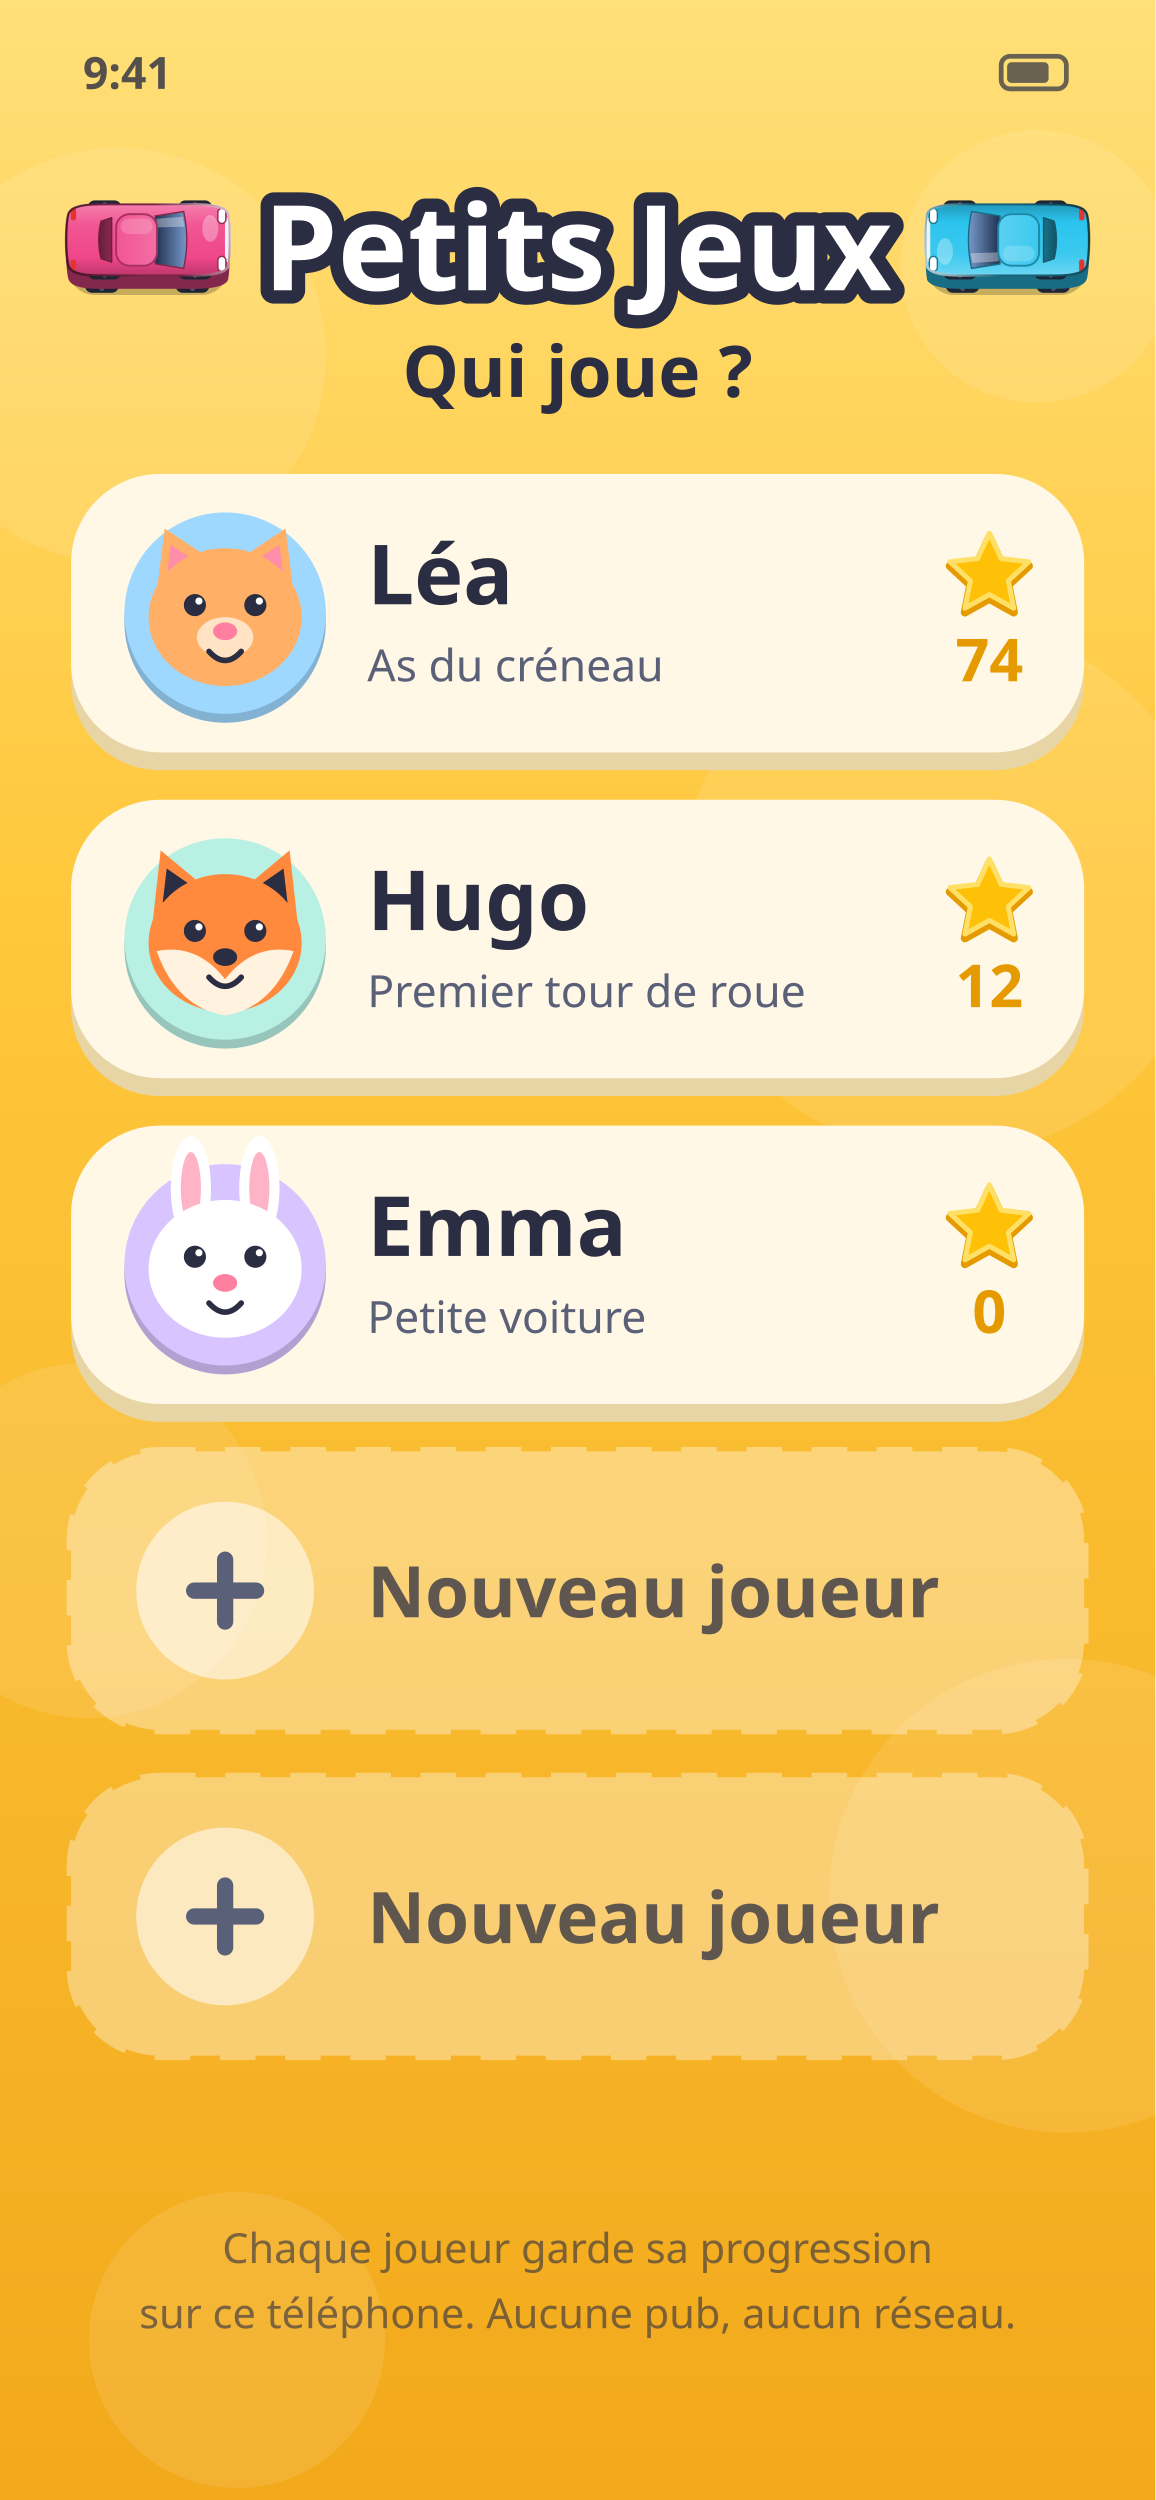
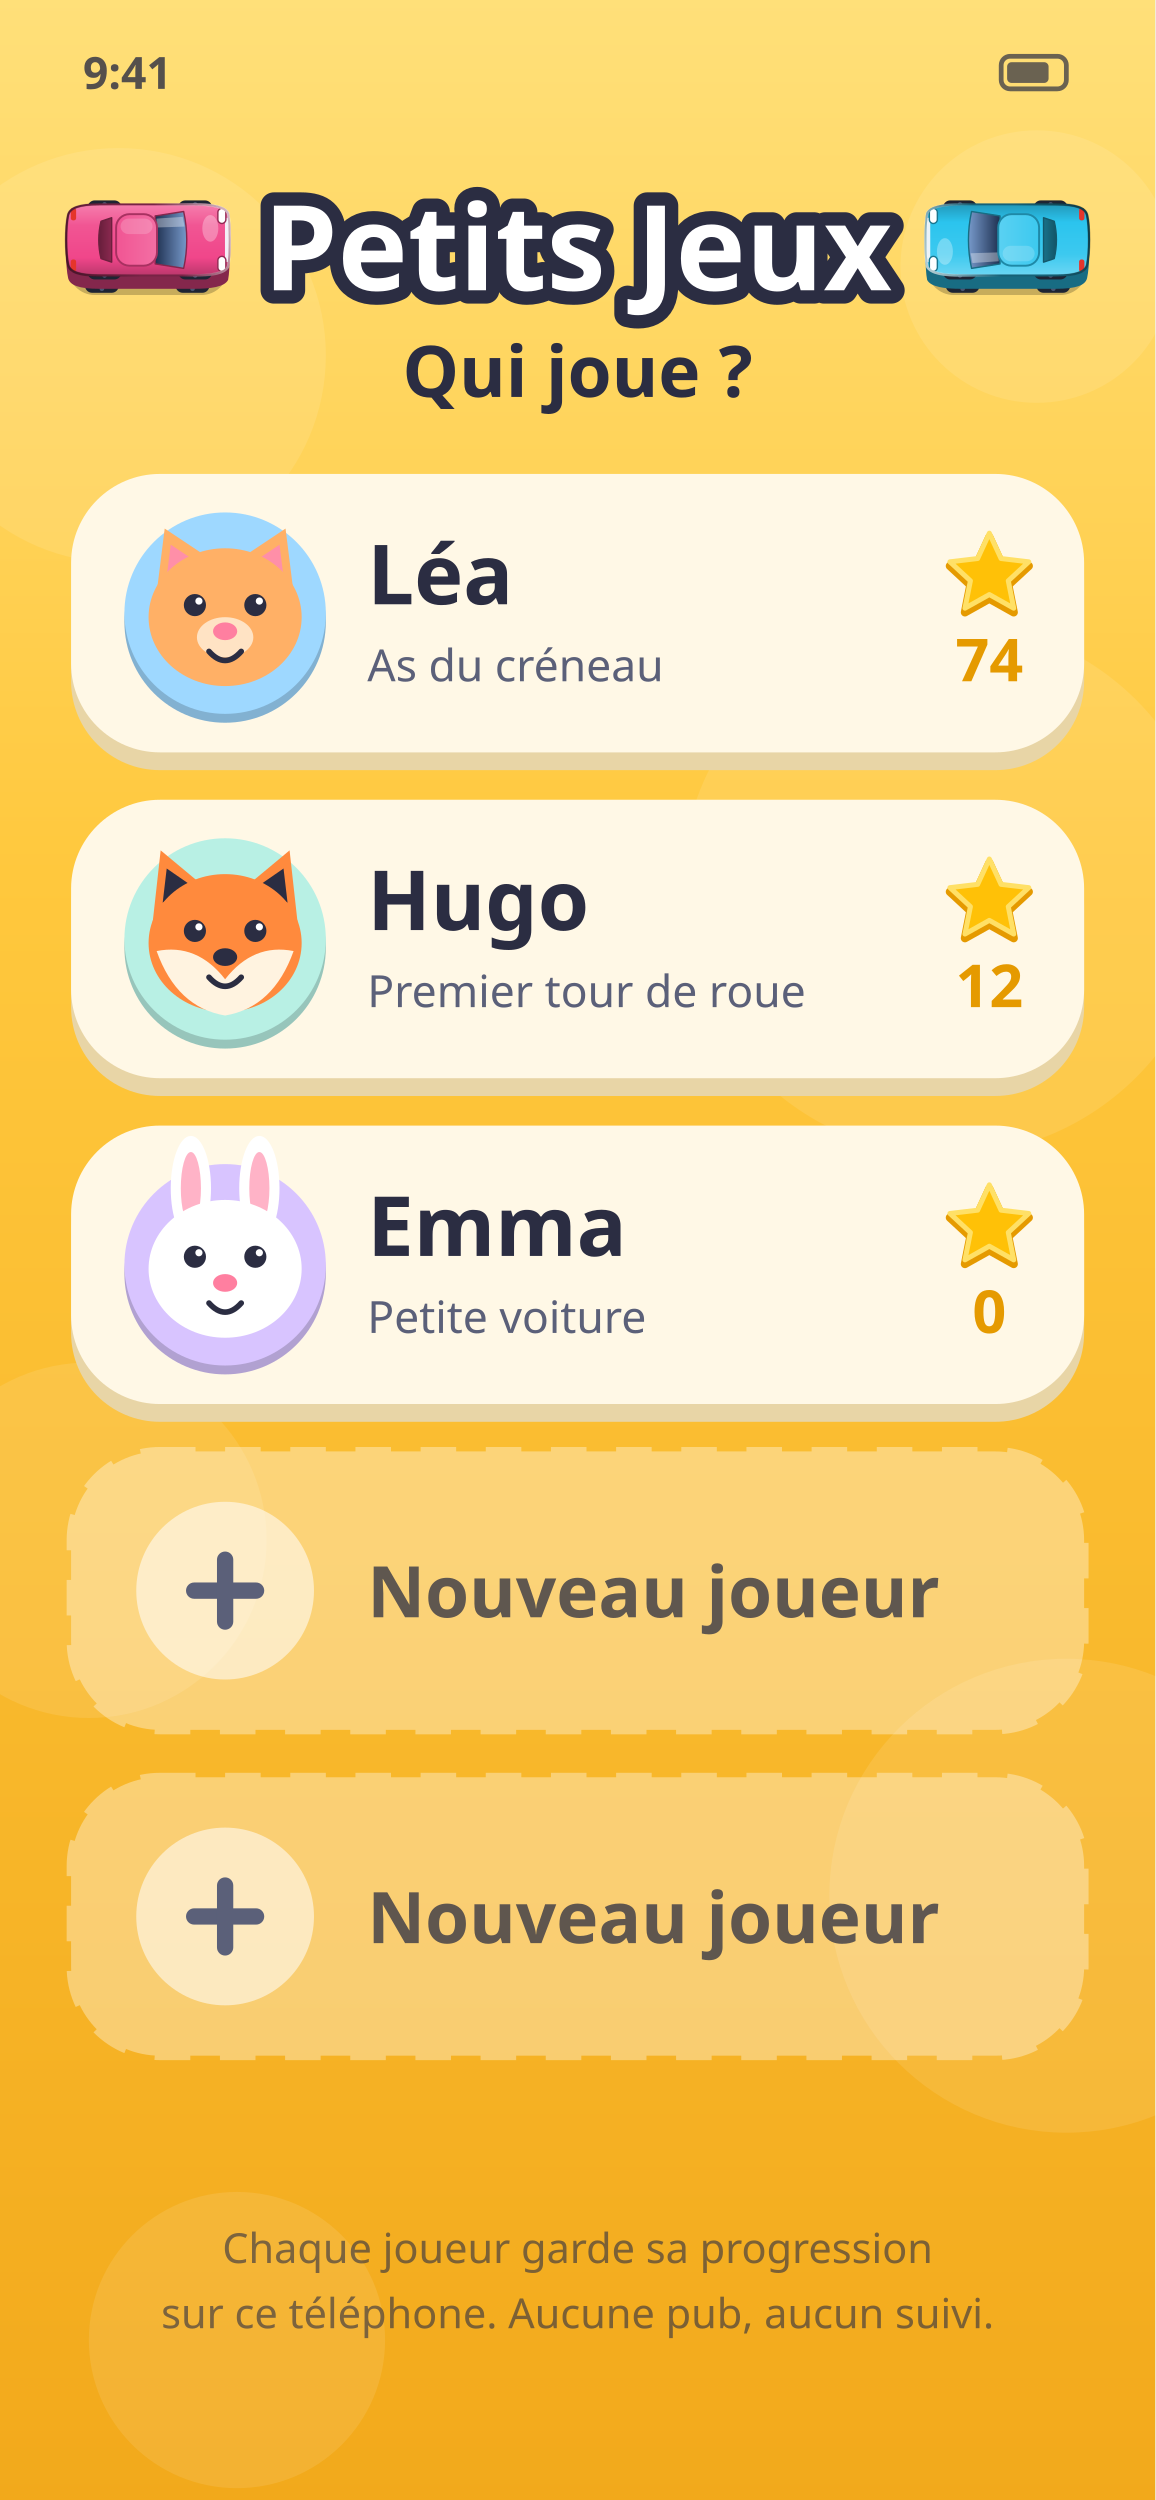
<svg xmlns="http://www.w3.org/2000/svg" viewBox="0 0 390 844" width="390" height="844">
  <style>@font-face{font-family:'Fredoka';src:url('../../android/app/src/main/res/font/fredoka.ttf');font-weight:300 700}</style>
  <defs>
    <linearGradient id="bg" x1="0" y1="0" x2="0" y2="1">
      <stop offset="0" stop-color="#FFE07A" />
      <stop offset="0.35" stop-color="#FFC83D" />
      <stop offset="1" stop-color="#F2A91B" />
    </linearGradient>
  </defs>
  <rect width="390" height="844" fill="url(#bg)" />
  <circle cx="40" cy="120" r="70" fill="#fff" opacity="0.1" />
  <circle cx="350" cy="90" r="46" fill="#fff" opacity="0.1" />
  <circle cx="320" cy="300" r="90" fill="#fff" opacity="0.1" />
  <circle cx="30" cy="520" r="60" fill="#fff" opacity="0.1" />
  <circle cx="360" cy="640" r="80" fill="#fff" opacity="0.1" />
  <circle cx="80" cy="790" r="50" fill="#fff" opacity="0.1" />
  <text x="195" y="98" font-family="Fredoka, sans-serif" font-size="40" font-weight="700" fill="#fff" text-anchor="middle" opacity="1" letter-spacing="0" stroke="#2B2D42" stroke-width="9" stroke-linejoin="round" paint-order="stroke">Petits Jeux</text>
  <text x="195" y="134" font-family="Fredoka, sans-serif" font-size="24" font-weight="600" fill="#2B2D42" text-anchor="middle" opacity="1" letter-spacing="0">Qui joue ?</text>
  <g transform="translate(50 87.6) rotate(90)">
    <rect x="-12" y="-27" width="24" height="54" rx="9" fill="#000" opacity="0.22" />
  </g>
  <g transform="translate(50 81)">
    <g transform="translate(0 4.5)">
      <g transform="rotate(90)">
        <g>
          <rect x="-13.35" y="-20.7" width="5.1" height="11.4" rx="2.4" fill="#1E2433" />
          <circle cx="-12" cy="-15" r="0.78" fill="#4A5470" />
          <rect x="8.25" y="-20.7" width="5.1" height="11.4" rx="2.4" fill="#1E2433" />
          <circle cx="12" cy="-15" r="0.78" fill="#4A5470" />
          <rect x="-13.35" y="9.9" width="5.1" height="11.4" rx="2.4" fill="#1E2433" />
          <circle cx="-12" cy="15.6" r="0.78" fill="#4A5470" />
          <rect x="8.25" y="9.9" width="5.1" height="11.4" rx="2.4" fill="#1E2433" />
          <circle cx="12" cy="15.6" r="0.78" fill="#4A5470" />
          <path d="M -9,-27 C -5.4,-27.75 5.4,-27.75 9,-27 C 11.4,-25.8 12,-21 12,-15.6 L 12,16.5 C 12,23.4 10.8,26.4 8.4,27 C 4.5,27.9 -4.5,27.9 -8.4,27 C -10.8,26.4 -12,23.4 -12,16.5 L -12,-15.6 C -12,-21 -11.4,-25.8 -9,-27 Z" fill="#84274c" />
        </g>
      </g>
    </g>
    <g transform="rotate(90)">
      <defs>
        <linearGradient id="g59" gradientUnits="userSpaceOnUse" x1="-12" y1="0" x2="12" y2="0">
          <stop offset="0" stop-color="#f57ead" stop-opacity="1" />
          <stop offset="0.3" stop-color="#f15593" stop-opacity="1" />
          <stop offset="0.75" stop-color="#F0468A" stop-opacity="1" />
          <stop offset="1" stop-color="#bb376c" stop-opacity="1" />
        </linearGradient>
        <linearGradient id="g60" gradientUnits="userSpaceOnUse" x1="0" y1="-14.1" x2="0" y2="-2.4">
          <stop offset="0" stop-color="#7FA3D6" stop-opacity="1" />
          <stop offset="1" stop-color="#1E3050" stop-opacity="1" />
        </linearGradient>
        <linearGradient id="g61" gradientUnits="userSpaceOnUse" x1="0" y1="-3" x2="0" y2="10.8">
          <stop offset="0" stop-color="#f36fa4" stop-opacity="1" />
          <stop offset="1" stop-color="#f15593" stop-opacity="1" />
        </linearGradient>
        <linearGradient id="g62" gradientUnits="userSpaceOnUse" x1="0" y1="12.3" x2="0" y2="17.4">
          <stop offset="0" stop-color="#8b2950" stop-opacity="1" />
          <stop offset="1" stop-color="#601c37" stop-opacity="1" />
        </linearGradient>
        <linearGradient id="g63" gradientUnits="userSpaceOnUse" x1="-12" y1="-27" x2="9.6" y2="27">
          <stop offset="0" stop-color="#FFFFFF" stop-opacity="0.7" />
          <stop offset="0.4" stop-color="#FFFFFF" stop-opacity="0" />
          <stop offset="0.62" stop-color="#000000" stop-opacity="0" />
          <stop offset="1" stop-color="#000000" stop-opacity="0.4" />
        </linearGradient>
      </defs>
      <g>
        <rect x="-13.35" y="-21.6" width="5.1" height="11.4" rx="2.4" fill="#1E2433" />
        <circle cx="-12" cy="-15.9" r="0.78" fill="#4A5470" />
        <rect x="8.25" y="-21.6" width="5.1" height="11.4" rx="2.4" fill="#1E2433" />
        <circle cx="12" cy="-15.9" r="0.78" fill="#4A5470" />
        <rect x="-13.35" y="9" width="5.1" height="11.4" rx="2.4" fill="#1E2433" />
        <circle cx="-12" cy="14.7" r="0.78" fill="#4A5470" />
        <rect x="8.25" y="9" width="5.1" height="11.4" rx="2.4" fill="#1E2433" />
        <circle cx="12" cy="14.7" r="0.78" fill="#4A5470" />
        <path d="M -9,-27 C -5.4,-27.75 5.4,-27.75 9,-27 C 11.4,-25.8 12,-21 12,-15.6 L 12,16.5 C 12,23.4 10.8,26.4 8.4,27 C 4.5,27.9 -4.5,27.9 -8.4,27 C -10.8,26.4 -12,23.4 -12,16.5 L -12,-15.6 C -12,-21 -11.4,-25.8 -9,-27 Z" fill="url(#g59)" />
        <ellipse cx="-3.9" cy="-21" rx="4.5" ry="2.7" fill="#FFFFFF" fill-opacity="0.3" />
        <path d="M -9.6,-12 Q 0,-14.1 9.6,-12 L 8.1,-2.4 L -8.1,-2.4 Z" fill="url(#g60)" stroke="#84274c" stroke-width="0.48" stroke-linejoin="round" stroke-linecap="round" />
        <path d="M -7.8,-11.7 L -4.5,-12.3 L -4.2,-2.85 L -7.2,-2.85 Z" fill="#FFFFFF" fill-opacity="0.34" />
        <rect x="-8.7" y="-3" width="17.4" height="13.8" rx="4.5" fill="url(#g61)" stroke="#a83161" stroke-width="0.66" stroke-linejoin="round" stroke-linecap="round" />
        <rect x="-7.2" y="-1.5" width="5.22" height="10.8" rx="2.7" fill="#FFFFFF" fill-opacity="0.18" />
        <path d="M -7.5,12.3 L 7.5,12.3 L 6.3,15.9 Q 0,17.4 -6.3,15.9 Z" fill="url(#g62)" stroke="#6c203e" stroke-width="0.48" stroke-linejoin="round" stroke-linecap="round" />
        <rect x="-7.5" y="-27.45" width="15" height="1.5" rx="0.75" fill="#F4F6FA" fill-opacity="0.95" />
        <rect x="-10.65" y="-26.25" width="5.1" height="2.7" rx="1.35" fill="#FFFFFF" stroke="#902a53" stroke-width="0.48" stroke-linejoin="round" stroke-linecap="round" />
        <rect x="5.55" y="-26.25" width="5.1" height="2.7" rx="1.35" fill="#FFFFFF" stroke="#902a53" stroke-width="0.48" stroke-linejoin="round" stroke-linecap="round" />
        <rect x="-10.8" y="24.3" width="4.2" height="1.8" rx="0.75" fill="#E5352B" />
        <rect x="6.6" y="24.3" width="4.2" height="1.8" rx="0.75" fill="#E5352B" />
        <path d="M -9,-27 C -5.4,-27.75 5.4,-27.75 9,-27 C 11.4,-25.8 12,-21 12,-15.6 L 12,16.5 C 12,23.4 10.8,26.4 8.4,27 C 4.5,27.9 -4.5,27.9 -8.4,27 C -10.8,26.4 -12,23.4 -12,16.5 L -12,-15.6 C -12,-21 -11.4,-25.8 -9,-27 Z" fill="none" stroke="#782345" stroke-width="0.66" stroke-linejoin="round" stroke-linecap="round" />
        <path d="M -9,-27 C -5.4,-27.75 5.4,-27.75 9,-27 C 11.4,-25.8 12,-21 12,-15.6 L 12,16.5 C 12,23.4 10.8,26.4 8.4,27 C 4.5,27.9 -4.5,27.9 -8.4,27 C -10.8,26.4 -12,23.4 -12,16.5 L -12,-15.6 C -12,-21 -11.4,-25.8 -9,-27 Z" fill="none" stroke="url(#g63)" stroke-width="0.9" stroke-linejoin="round" stroke-linecap="round" />
      </g>
    </g>
  </g>
  <g transform="translate(340 87.6) rotate(270)">
    <rect x="-12" y="-27" width="24" height="54" rx="9" fill="#000" opacity="0.22" />
  </g>
  <g transform="translate(340 81)">
    <g transform="translate(0 4.5)">
      <g transform="rotate(270)">
        <g>
          <rect x="-13.35" y="-20.7" width="5.1" height="11.4" rx="2.4" fill="#1E2433" />
          <circle cx="-12" cy="-15" r="0.78" fill="#4A5470" />
          <rect x="8.25" y="-20.7" width="5.1" height="11.4" rx="2.4" fill="#1E2433" />
          <circle cx="12" cy="-15" r="0.78" fill="#4A5470" />
          <rect x="-13.35" y="9.9" width="5.1" height="11.4" rx="2.4" fill="#1E2433" />
          <circle cx="-12" cy="15.6" r="0.78" fill="#4A5470" />
          <rect x="8.25" y="9.9" width="5.1" height="11.4" rx="2.4" fill="#1E2433" />
          <circle cx="12" cy="15.6" r="0.78" fill="#4A5470" />
          <path d="M -9,-27 C -5.4,-27.75 5.4,-27.75 9,-27 C 11.4,-25.8 12,-21 12,-15.6 L 12,16.5 C 12,23.4 10.8,26.4 8.4,27 C 4.5,27.9 -4.5,27.9 -8.4,27 C -10.8,26.4 -12,23.4 -12,16.5 L -12,-15.6 C -12,-21 -11.4,-25.8 -9,-27 Z" fill="#186c83" />
        </g>
      </g>
    </g>
    <g transform="rotate(270)">
      <defs>
        <linearGradient id="g64" gradientUnits="userSpaceOnUse" x1="-12" y1="0" x2="12" y2="0">
          <stop offset="0" stop-color="#6bd6f3" stop-opacity="1" />
          <stop offset="0.3" stop-color="#3cc9ef" stop-opacity="1" />
          <stop offset="0.75" stop-color="#2BC4EE" stop-opacity="1" />
          <stop offset="1" stop-color="#2299ba" stop-opacity="1" />
        </linearGradient>
        <linearGradient id="g65" gradientUnits="userSpaceOnUse" x1="0" y1="-14.1" x2="0" y2="-2.4">
          <stop offset="0" stop-color="#7FA3D6" stop-opacity="1" />
          <stop offset="1" stop-color="#1E3050" stop-opacity="1" />
        </linearGradient>
        <linearGradient id="g66" gradientUnits="userSpaceOnUse" x1="0" y1="-3" x2="0" y2="10.8">
          <stop offset="0" stop-color="#5ad1f2" stop-opacity="1" />
          <stop offset="1" stop-color="#3cc9ef" stop-opacity="1" />
        </linearGradient>
        <linearGradient id="g67" gradientUnits="userSpaceOnUse" x1="0" y1="12.3" x2="0" y2="17.4">
          <stop offset="0" stop-color="#19728a" stop-opacity="1" />
          <stop offset="1" stop-color="#114e5f" stop-opacity="1" />
        </linearGradient>
        <linearGradient id="g68" gradientUnits="userSpaceOnUse" x1="-12" y1="-27" x2="9.6" y2="27">
          <stop offset="0" stop-color="#FFFFFF" stop-opacity="0.7" />
          <stop offset="0.4" stop-color="#FFFFFF" stop-opacity="0" />
          <stop offset="0.62" stop-color="#000000" stop-opacity="0" />
          <stop offset="1" stop-color="#000000" stop-opacity="0.4" />
        </linearGradient>
      </defs>
      <g>
        <rect x="-13.35" y="-21.6" width="5.1" height="11.4" rx="2.4" fill="#1E2433" />
        <circle cx="-12" cy="-15.9" r="0.78" fill="#4A5470" />
        <rect x="8.25" y="-21.6" width="5.1" height="11.4" rx="2.4" fill="#1E2433" />
        <circle cx="12" cy="-15.9" r="0.78" fill="#4A5470" />
        <rect x="-13.35" y="9" width="5.1" height="11.4" rx="2.4" fill="#1E2433" />
        <circle cx="-12" cy="14.7" r="0.78" fill="#4A5470" />
        <rect x="8.25" y="9" width="5.1" height="11.4" rx="2.4" fill="#1E2433" />
        <circle cx="12" cy="14.7" r="0.78" fill="#4A5470" />
        <path d="M -9,-27 C -5.4,-27.75 5.4,-27.75 9,-27 C 11.4,-25.8 12,-21 12,-15.6 L 12,16.5 C 12,23.4 10.8,26.4 8.4,27 C 4.5,27.9 -4.5,27.9 -8.4,27 C -10.8,26.4 -12,23.4 -12,16.5 L -12,-15.6 C -12,-21 -11.4,-25.8 -9,-27 Z" fill="url(#g64)" />
        <ellipse cx="-3.9" cy="-21" rx="4.5" ry="2.7" fill="#FFFFFF" fill-opacity="0.3" />
        <path d="M -9.6,-12 Q 0,-14.1 9.6,-12 L 8.1,-2.4 L -8.1,-2.4 Z" fill="url(#g65)" stroke="#186c83" stroke-width="0.48" stroke-linejoin="round" stroke-linecap="round" />
        <path d="M -7.8,-11.7 L -4.5,-12.3 L -4.2,-2.85 L -7.2,-2.85 Z" fill="#FFFFFF" fill-opacity="0.34" />
        <rect x="-8.7" y="-3" width="17.4" height="13.8" rx="4.5" fill="url(#g66)" stroke="#1e89a7" stroke-width="0.66" stroke-linejoin="round" stroke-linecap="round" />
        <rect x="-7.2" y="-1.5" width="5.22" height="10.8" rx="2.7" fill="#FFFFFF" fill-opacity="0.18" />
        <path d="M -7.5,12.3 L 7.5,12.3 L 6.3,15.9 Q 0,17.4 -6.3,15.9 Z" fill="url(#g67)" stroke="#13586b" stroke-width="0.48" stroke-linejoin="round" stroke-linecap="round" />
        <rect x="-7.5" y="-27.45" width="15" height="1.5" rx="0.75" fill="#F4F6FA" fill-opacity="0.95" />
        <rect x="-10.65" y="-26.25" width="5.1" height="2.7" rx="1.35" fill="#FFFFFF" stroke="#1a768f" stroke-width="0.48" stroke-linejoin="round" stroke-linecap="round" />
        <rect x="5.55" y="-26.25" width="5.1" height="2.7" rx="1.35" fill="#FFFFFF" stroke="#1a768f" stroke-width="0.48" stroke-linejoin="round" stroke-linecap="round" />
        <rect x="-10.8" y="24.3" width="4.2" height="1.8" rx="0.75" fill="#E5352B" />
        <rect x="6.6" y="24.3" width="4.2" height="1.8" rx="0.75" fill="#E5352B" />
        <path d="M -9,-27 C -5.4,-27.75 5.4,-27.75 9,-27 C 11.4,-25.8 12,-21 12,-15.6 L 12,16.5 C 12,23.4 10.8,26.4 8.4,27 C 4.5,27.9 -4.5,27.9 -8.4,27 C -10.8,26.4 -12,23.4 -12,16.5 L -12,-15.6 C -12,-21 -11.4,-25.8 -9,-27 Z" fill="none" stroke="#166277" stroke-width="0.66" stroke-linejoin="round" stroke-linecap="round" />
        <path d="M -9,-27 C -5.4,-27.75 5.4,-27.75 9,-27 C 11.4,-25.8 12,-21 12,-15.6 L 12,16.5 C 12,23.4 10.8,26.4 8.4,27 C 4.5,27.9 -4.5,27.9 -8.4,27 C -10.8,26.4 -12,23.4 -12,16.5 L -12,-15.6 C -12,-21 -11.4,-25.8 -9,-27 Z" fill="none" stroke="url(#g68)" stroke-width="0.9" stroke-linejoin="round" stroke-linecap="round" />
      </g>
    </g>
  </g>
  <rect x="24" y="166" width="342" height="94" rx="30" fill="#E8D5A6" />
  <rect x="24" y="160" width="342" height="94" rx="30" fill="#FFF8E6" />
  <circle cx="76" cy="210" r="34" fill="#82b1d1" />
  <circle cx="76" cy="207" r="34" fill="#9ED8FF" />
  <clipPath id="av0">
    <circle cx="76" cy="207" r="34" />
  </clipPath>
  <g>
    <path d="M 52.88 200.2 L 55.6 178.44 L 71.92 189.32 Z" fill="#FFB066" />
    <path d="M 99.12 200.2 L 96.4 178.44 L 80.08 189.32 Z" fill="#FFB066" />
    <path d="M 56.28 194.76 L 57.64 183.88 L 65.8 189.32 Z" fill="#FF8FA8" />
    <path d="M 95.72 194.76 L 94.36 183.88 L 86.2 189.32 Z" fill="#FF8FA8" />
    <ellipse cx="76" cy="208.36" rx="25.84" ry="23.26" fill="#FFB066" />
    <ellipse cx="76" cy="215.16" rx="9.52" ry="6.8" fill="#FFE3C4" />
    <circle cx="65.8" cy="204.28" r="3.74" fill="#2B2D42" />
    <circle cx="86.2" cy="204.28" r="3.74" fill="#2B2D42" />
    <circle cx="67.16" cy="202.92" r="1.22" fill="#fff" />
    <circle cx="87.56" cy="202.92" r="1.22" fill="#fff" />
    <ellipse cx="76" cy="213.12" rx="4.08" ry="2.99" fill="#FF7FA0" />
    <path d="M 70.56 219.92 Q 76 226.04 81.44 219.92" fill="none" stroke="#2B2D42" stroke-width="1.9" stroke-linecap="round" />
  </g>
  <text x="124" y="204" font-family="Fredoka, sans-serif" font-size="28" font-weight="700" fill="#2B2D42" text-anchor="start" opacity="1" letter-spacing="0">Léa</text>
  <text x="124" y="230" font-family="Fredoka, sans-serif" font-size="15" font-weight="500" fill="#5B6079" text-anchor="start" opacity="1" letter-spacing="0">As du créneau</text>
  <polygon points="334,181.4 337.95,189.96 347.31,191.07 340.39,197.48 342.23,206.73 334,202.12 325.77,206.73 327.61,197.48 320.69,191.07 330.05,189.96" fill="#E59A00" stroke="#E59A00" stroke-width="2.8" stroke-linejoin="round" />
  <polygon points="334,180 337.95,188.56 347.31,189.67 340.39,196.08 342.23,205.33 334,200.72 325.77,205.33 327.61,196.08 320.69,189.67 330.05,188.56" fill="#FFC107" stroke="#FFE066" stroke-width="1.68" stroke-linejoin="round" />
  <text x="334" y="230" font-family="Fredoka, sans-serif" font-size="20" font-weight="700" fill="#E59A00" text-anchor="middle" opacity="1" letter-spacing="0">74</text>
  <rect x="24" y="276" width="342" height="94" rx="30" fill="#E8D5A6" />
  <rect x="24" y="270" width="342" height="94" rx="30" fill="#FFF8E6" />
  <circle cx="76" cy="320" r="34" fill="#97c5bb" />
  <circle cx="76" cy="317" r="34" fill="#B8F0E4" />
  <clipPath id="av0">
    <circle cx="76" cy="317" r="34" />
  </clipPath>
  <g>
    <path d="M 51.52 311.56 L 54.24 287.08 L 70.56 300.68 Z" fill="#FF8A3D" />
    <path d="M 100.48 311.56 L 97.76 287.08 L 81.44 300.68 Z" fill="#FF8A3D" />
    <path d="M 54.92 304.76 L 56.28 293.2 L 65.12 299.32 Z" fill="#2B2D42" />
    <path d="M 97.08 304.76 L 95.72 293.2 L 86.88 299.32 Z" fill="#2B2D42" />
    <ellipse cx="76" cy="318.36" rx="25.84" ry="23.26" fill="#FF8A3D" />
    <path d="M 52.88 321.08 Q 66.48 318.36 76 330.6 Q 85.52 318.36 99.12 321.08 Q 92.32 340.12 76 342.84 Q 59.68 340.12 52.88 321.08 Z" fill="#FFF3E0" />
    <circle cx="65.8" cy="314.28" r="3.74" fill="#2B2D42" />
    <circle cx="86.2" cy="314.28" r="3.74" fill="#2B2D42" />
    <circle cx="67.16" cy="312.92" r="1.22" fill="#fff" />
    <circle cx="87.56" cy="312.92" r="1.22" fill="#fff" />
    <ellipse cx="76" cy="323.12" rx="4.08" ry="2.99" fill="#2B2D42" />
    <path d="M 70.56 329.92 Q 76 336.04 81.44 329.92" fill="none" stroke="#2B2D42" stroke-width="1.9" stroke-linecap="round" />
  </g>
  <text x="124" y="314" font-family="Fredoka, sans-serif" font-size="28" font-weight="700" fill="#2B2D42" text-anchor="start" opacity="1" letter-spacing="0">Hugo</text>
  <text x="124" y="340" font-family="Fredoka, sans-serif" font-size="15" font-weight="500" fill="#5B6079" text-anchor="start" opacity="1" letter-spacing="0">Premier tour de roue</text>
  <polygon points="334,291.4 337.95,299.96 347.31,301.07 340.39,307.48 342.23,316.73 334,312.12 325.77,316.73 327.61,307.48 320.69,301.07 330.05,299.96" fill="#E59A00" stroke="#E59A00" stroke-width="2.8" stroke-linejoin="round" />
  <polygon points="334,290 337.95,298.56 347.31,299.67 340.39,306.08 342.23,315.33 334,310.72 325.77,315.33 327.61,306.08 320.69,299.67 330.05,298.56" fill="#FFC107" stroke="#FFE066" stroke-width="1.68" stroke-linejoin="round" />
  <text x="334" y="340" font-family="Fredoka, sans-serif" font-size="20" font-weight="700" fill="#E59A00" text-anchor="middle" opacity="1" letter-spacing="0">12</text>
  <rect x="24" y="386" width="342" height="94" rx="30" fill="#E8D5A6" />
  <rect x="24" y="380" width="342" height="94" rx="30" fill="#FFF8E6" />
  <circle cx="76" cy="430" r="34" fill="#b1a1d1" />
  <circle cx="76" cy="427" r="34" fill="#D8C4FF" />
  <clipPath id="av0">
    <circle cx="76" cy="427" r="34" />
  </clipPath>
  <g>
    <ellipse cx="64.44" cy="401.16" rx="6.8" ry="17.68" fill="#fff" />
    <ellipse cx="87.56" cy="401.16" rx="6.8" ry="17.68" fill="#fff" />
    <ellipse cx="64.44" cy="401.16" rx="3.4" ry="12.24" fill="#FFB3C7" />
    <ellipse cx="87.56" cy="401.16" rx="3.4" ry="12.24" fill="#FFB3C7" />
    <ellipse cx="76" cy="428.36" rx="25.84" ry="23.26" fill="#FFFFFF" />
    <circle cx="65.8" cy="424.28" r="3.74" fill="#2B2D42" />
    <circle cx="86.2" cy="424.28" r="3.74" fill="#2B2D42" />
    <circle cx="67.16" cy="422.92" r="1.22" fill="#fff" />
    <circle cx="87.56" cy="422.92" r="1.22" fill="#fff" />
    <ellipse cx="76" cy="433.12" rx="4.08" ry="2.99" fill="#FF7FA0" />
    <path d="M 70.56 439.92 Q 76 446.04 81.44 439.92" fill="none" stroke="#2B2D42" stroke-width="1.9" stroke-linecap="round" />
  </g>
  <text x="124" y="424" font-family="Fredoka, sans-serif" font-size="28" font-weight="700" fill="#2B2D42" text-anchor="start" opacity="1" letter-spacing="0">Emma</text>
  <text x="124" y="450" font-family="Fredoka, sans-serif" font-size="15" font-weight="500" fill="#5B6079" text-anchor="start" opacity="1" letter-spacing="0">Petite voiture</text>
  <polygon points="334,401.4 337.95,409.96 347.31,411.07 340.39,417.48 342.23,426.73 334,422.12 325.77,426.73 327.61,417.48 320.69,411.07 330.05,409.96" fill="#E59A00" stroke="#E59A00" stroke-width="2.8" stroke-linejoin="round" />
  <polygon points="334,400 337.95,408.56 347.31,409.67 340.39,416.08 342.23,425.33 334,420.72 325.77,425.33 327.61,416.08 320.69,409.67 330.05,408.56" fill="#FFC107" stroke="#FFE066" stroke-width="1.68" stroke-linejoin="round" />
  <text x="334" y="450" font-family="Fredoka, sans-serif" font-size="20" font-weight="700" fill="#E59A00" text-anchor="middle" opacity="1" letter-spacing="0">0</text>
  <rect x="24" y="490" width="342" height="94" rx="30" fill="#fff" opacity="0.35" stroke="#fff" stroke-width="3" stroke-dasharray="12 10" />
  <circle cx="76" cy="537" r="30" fill="#fff" opacity="0.55" />
  <rect x="62.8" y="534.25" width="26.4" height="5.5" rx="2.75" fill="#5B6079" />
  <rect x="73.25" y="523.8" width="5.5" height="26.4" rx="2.75" fill="#5B6079" />
  <text x="124" y="546" font-family="Fredoka, sans-serif" font-size="24" font-weight="600" fill="#2B2D42" text-anchor="start" opacity="0.75" letter-spacing="0">Nouveau joueur</text>
  <rect x="24" y="600" width="342" height="94" rx="30" fill="#fff" opacity="0.35" stroke="#fff" stroke-width="3" stroke-dasharray="12 10" />
  <circle cx="76" cy="647" r="30" fill="#fff" opacity="0.55" />
  <rect x="62.8" y="644.25" width="26.4" height="5.5" rx="2.75" fill="#5B6079" />
  <rect x="73.25" y="633.8" width="5.5" height="26.4" rx="2.75" fill="#5B6079" />
  <text x="124" y="656" font-family="Fredoka, sans-serif" font-size="24" font-weight="600" fill="#2B2D42" text-anchor="start" opacity="0.75" letter-spacing="0">Nouveau joueur</text>
  <text x="195" y="764" font-family="Fredoka, sans-serif" font-size="14" font-weight="500" fill="#2B2D42" text-anchor="middle" opacity="0.6" letter-spacing="0">Chaque joueur garde sa progression</text>
-   <text x="195" y="786" font-family="Fredoka, sans-serif" font-size="14" font-weight="500" fill="#2B2D42" text-anchor="middle" opacity="0.6" letter-spacing="0">sur ce téléphone. Aucune pub, aucun réseau.</text>
+   <text x="195" y="786" font-family="Fredoka, sans-serif" font-size="14" font-weight="500" fill="#2B2D42" text-anchor="middle" opacity="0.6" letter-spacing="0">sur ce téléphone. Aucune pub, aucun suivi.</text>
  <text x="28" y="30" font-family="Fredoka, sans-serif" font-size="15" font-weight="600" fill="#2B2D42" text-anchor="start" opacity="0.8" letter-spacing="0">9:41</text>
  <rect x="338" y="19" width="22" height="11" rx="3" fill="none" stroke="#2B2D42" stroke-width="1.6" opacity="0.7" />
  <rect x="340" y="21" width="14" height="7" rx="1.5" fill="#2B2D42" opacity="0.7" />
</svg>
